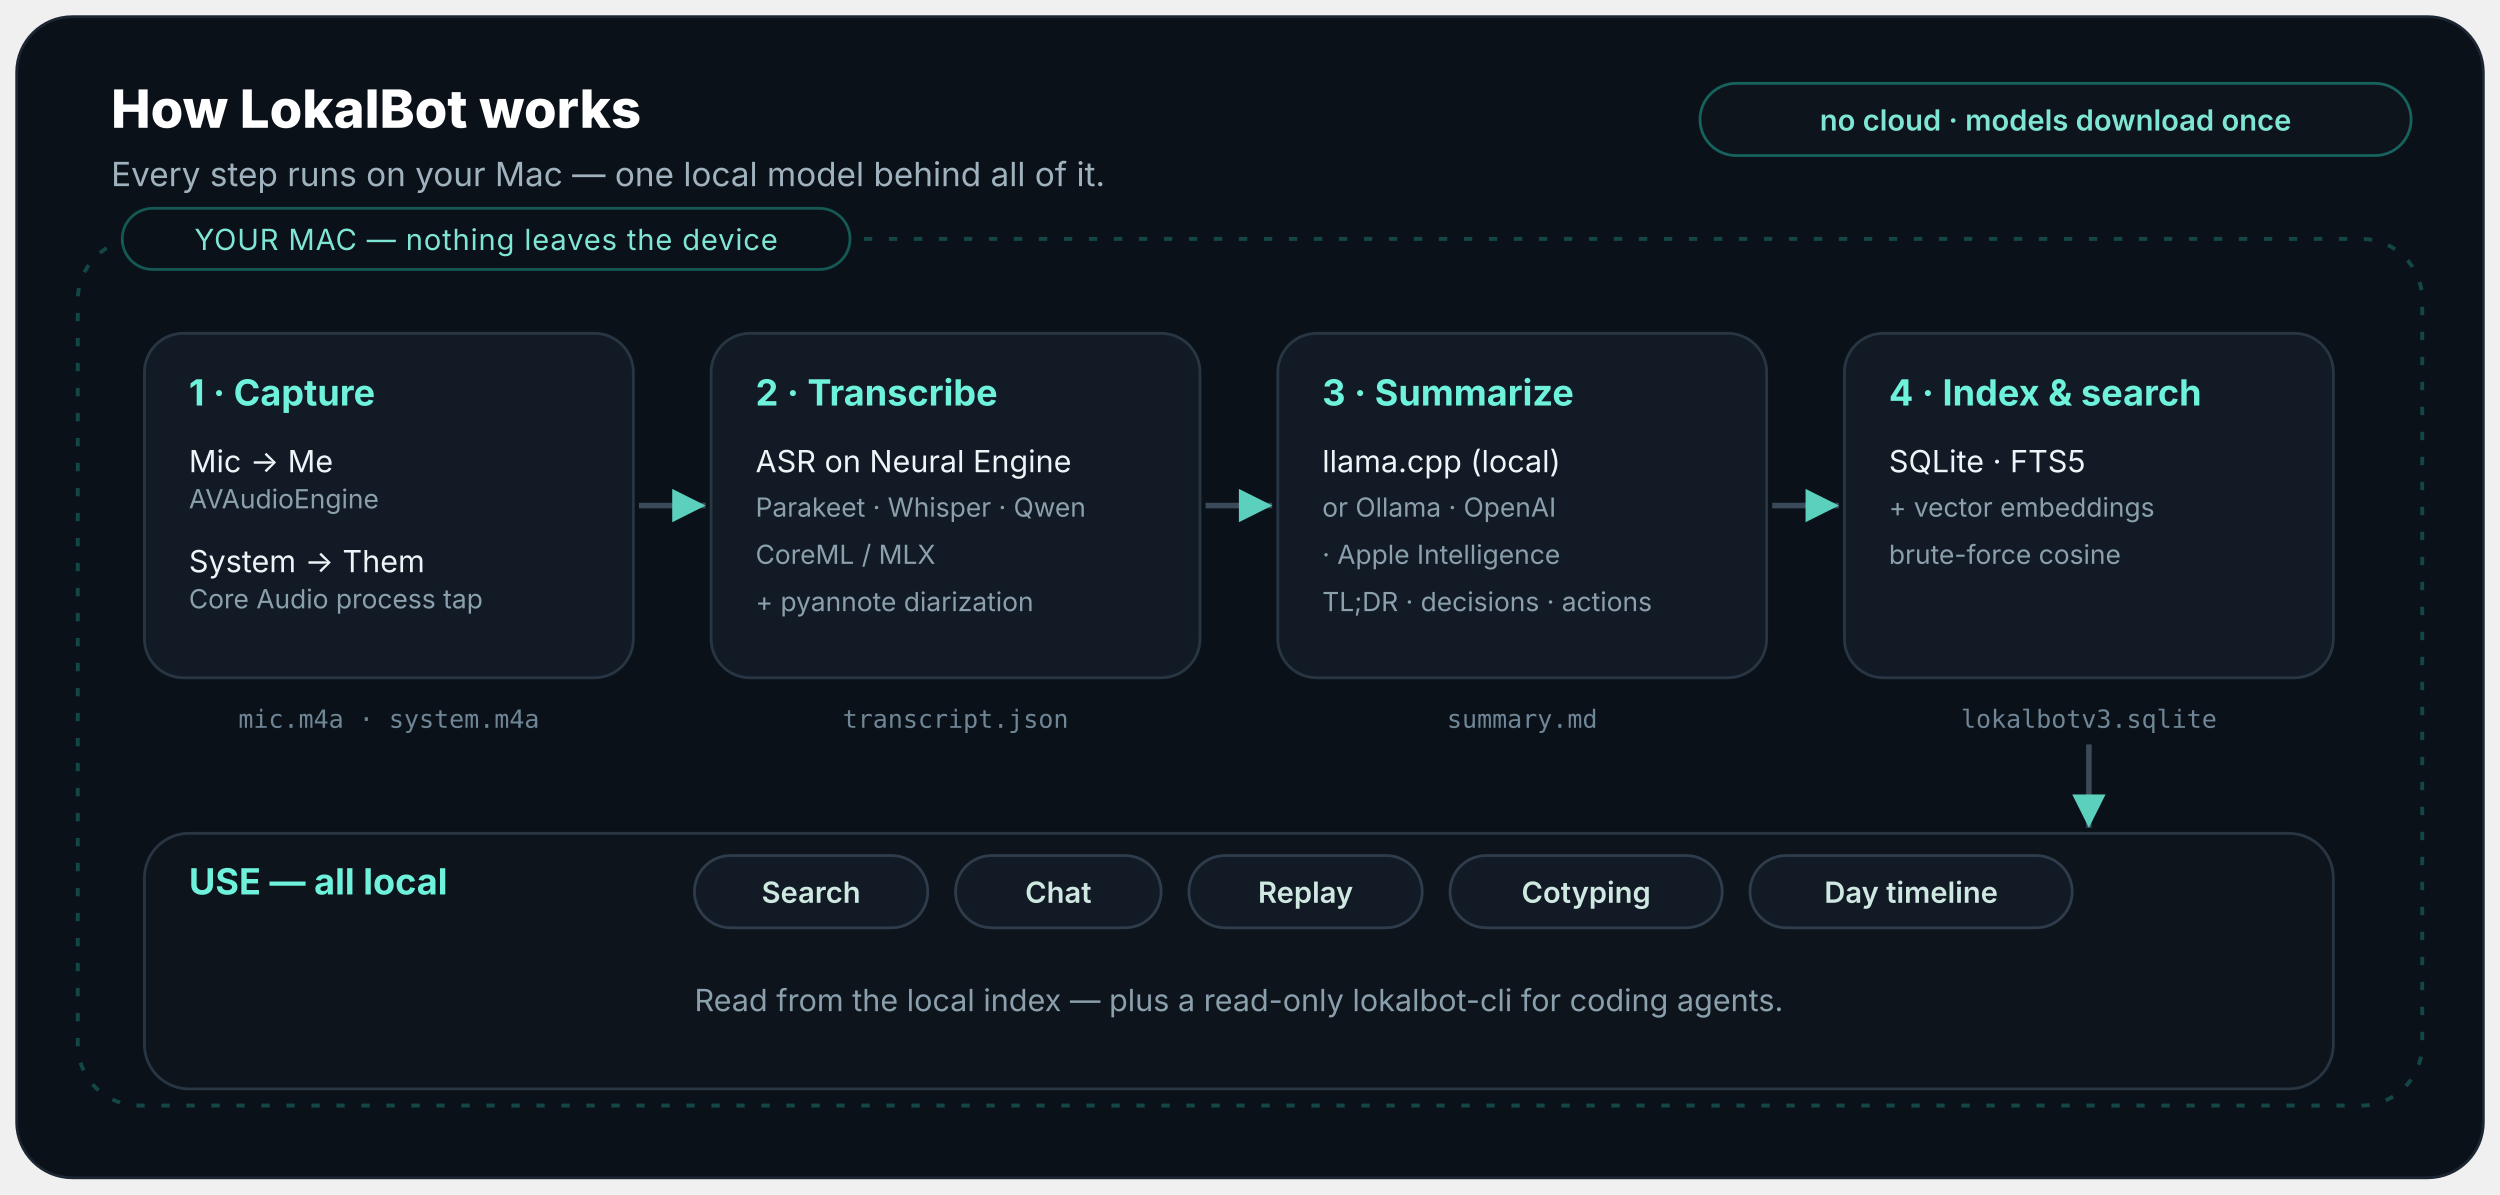
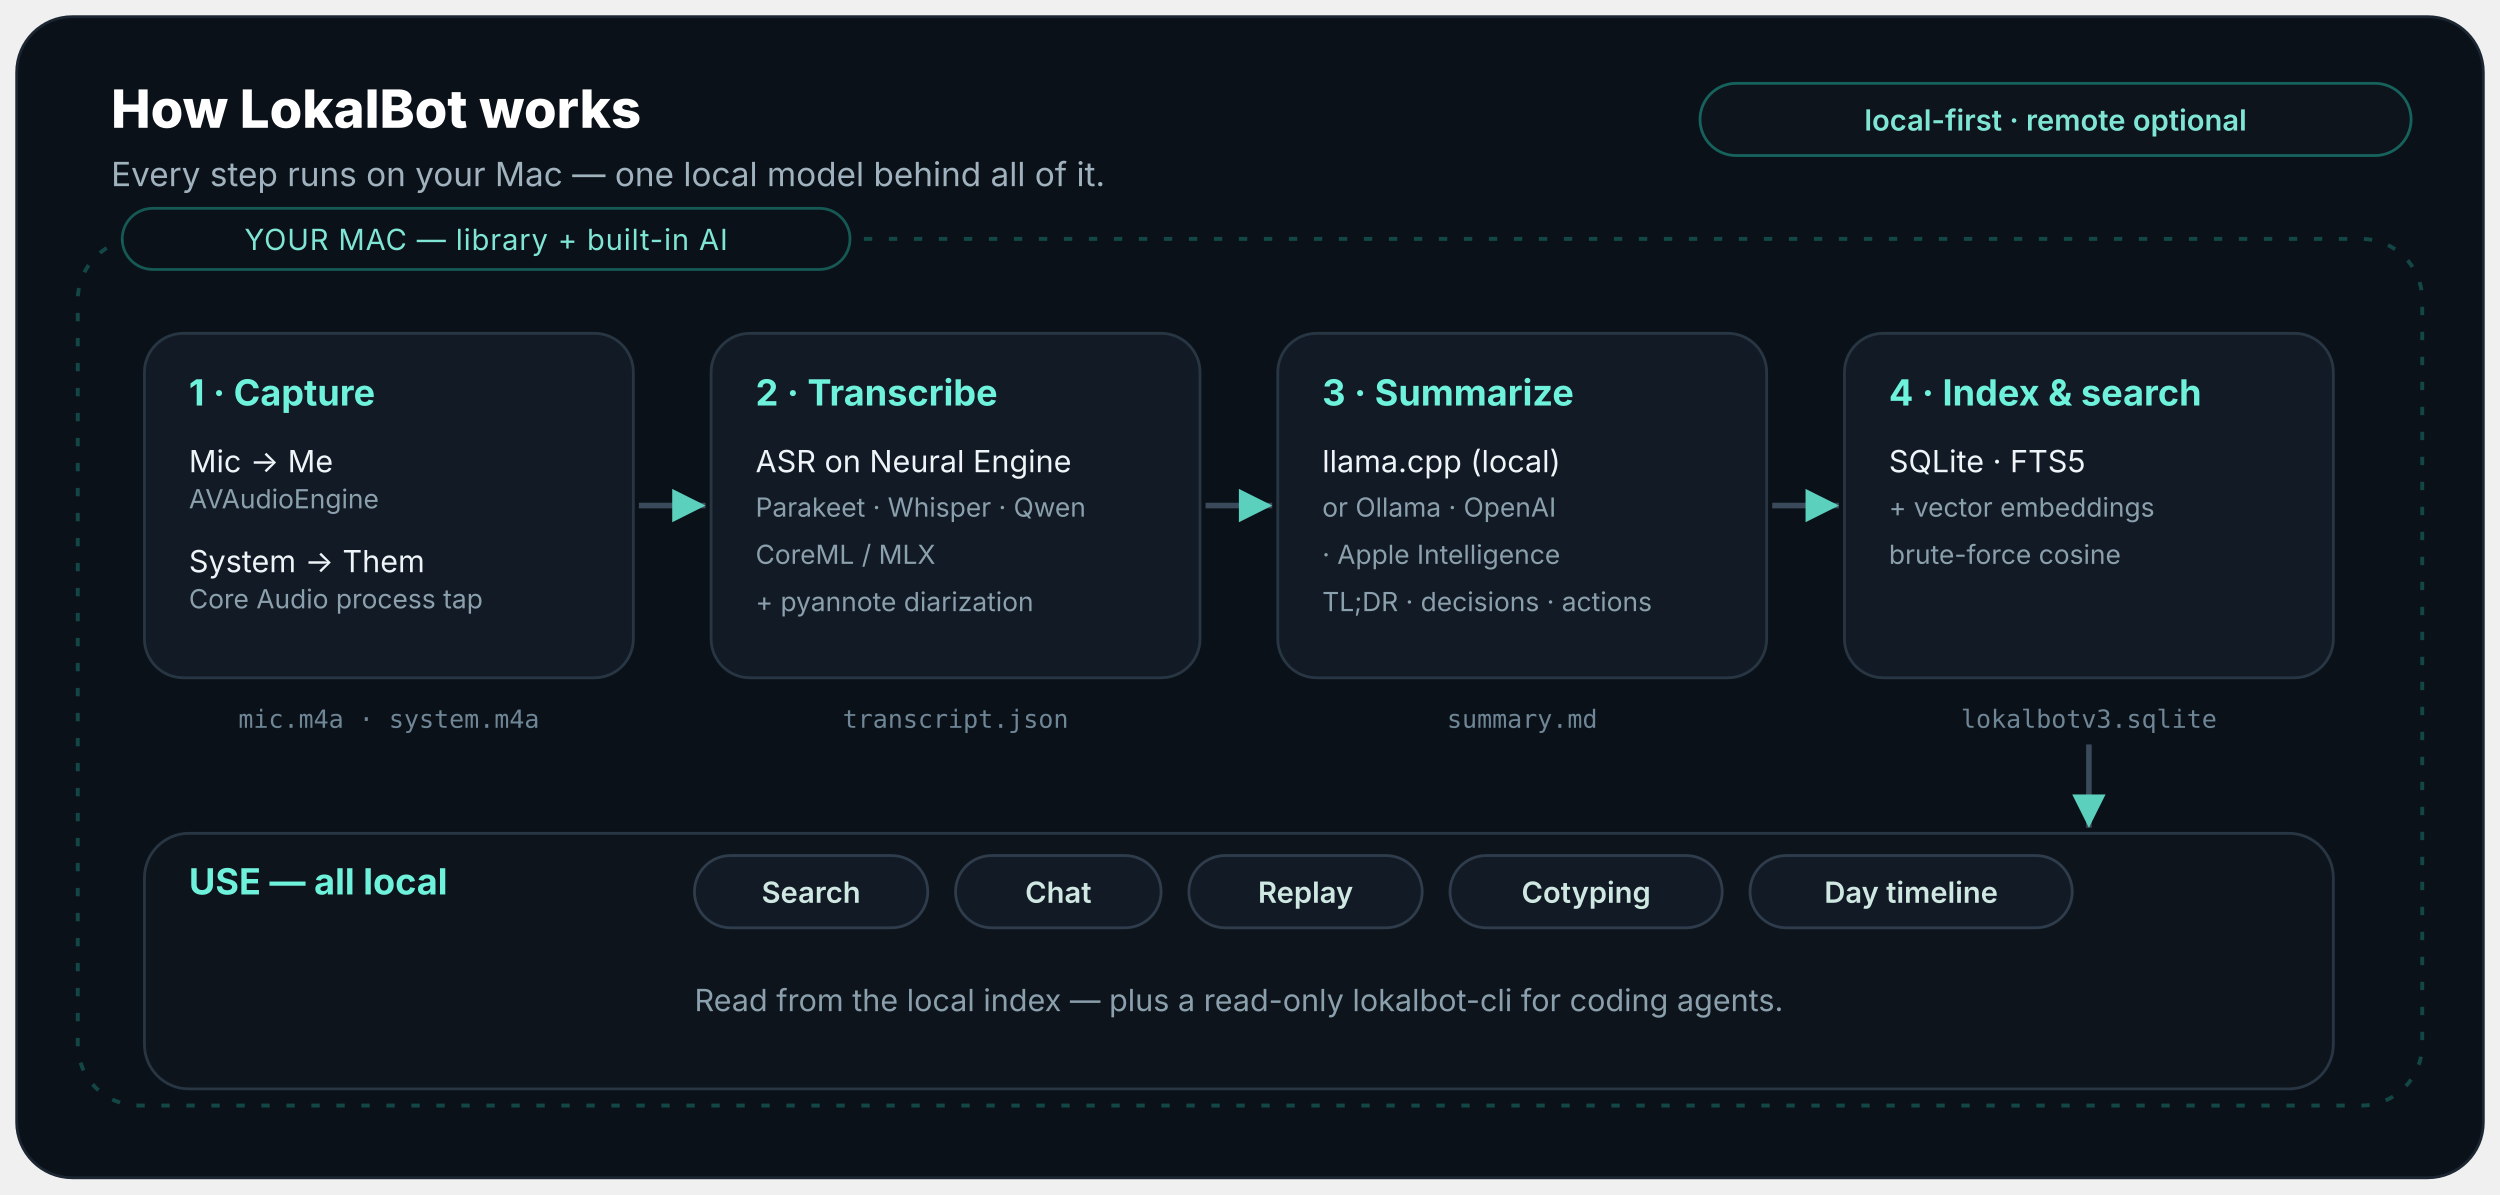
<svg xmlns="http://www.w3.org/2000/svg" viewBox="0 0 900 430" role="img" aria-labelledby="t d" font-family="-apple-system, BlinkMacSystemFont, 'SF Pro Text', 'Inter', system-ui, 'Segoe UI', Roboto, Helvetica, Arial, sans-serif">
  <defs>
    <marker id="ah" markerWidth="9" markerHeight="9" refX="6" refY="3" orient="auto">
      <path d="M0,0 L6,3 L0,6 Z" fill="#5BD0BD" />
    </marker>
  </defs>
  <style>
    .hd{font-size:13px;font-weight:700;fill:#6EF2DC;}
    .ln{font-size:11px;fill:#EEF4F7;}
    .sb{font-size:9.5px;fill:#8BA0AD;}
    .fl{font-size:9px;fill:#6F8696;font-family:ui-monospace,'SF Mono',Menlo,Consolas,monospace;}
    .pill{font-size:10.5px;font-weight:600;fill:#CFE8E2;}
  </style>
  <rect x="6" y="6" width="888" height="418" rx="20" fill="#0B1119" stroke="#1B2632" />
  <text x="40" y="46" font-size="19" font-weight="800" fill="#FFFFFF">How LokalBot works</text>
  <text x="40" y="67" font-size="12" fill="#9FB2BD">Every step runs on your Mac — one local model behind all of it.</text>
  <rect x="612" y="30" width="256" height="26" rx="13" fill="#0E141C" stroke="#23C4AE" stroke-opacity="0.45" />
-   <text x="740" y="47" text-anchor="middle" font-size="10.5" font-weight="600" fill="#7FE6D5">no cloud · models download once</text>
+   <text x="740" y="47" text-anchor="middle" font-size="10.5" font-weight="600" fill="#7FE6D5">local-first · remote optional</text>
  <rect x="28" y="86" width="844" height="312" rx="22" fill="none" stroke="#23C4AE" stroke-opacity="0.30" stroke-width="1.4" stroke-dasharray="3 6" />
  <rect x="44" y="75" width="262" height="22" rx="11" fill="#0B1119" stroke="#23C4AE" stroke-opacity="0.4" />
-   <text x="175" y="90" text-anchor="middle" font-size="10.5" letter-spacing="0.3" fill="#7FE6D5">YOUR MAC — nothing leaves the device</text>
+   <text x="175" y="90" text-anchor="middle" font-size="10.5" letter-spacing="0.3" fill="#7FE6D5">YOUR MAC — library + built-in AI</text>
  <g stroke="#3A4A5A" stroke-width="2">
    <line x1="230" y1="182" x2="254" y2="182" marker-end="url(#ah)" />
    <line x1="434" y1="182" x2="458" y2="182" marker-end="url(#ah)" />
    <line x1="638" y1="182" x2="662" y2="182" marker-end="url(#ah)" />
    <line x1="752" y1="268" x2="752" y2="298" marker-end="url(#ah)" />
  </g>
  <rect x="52" y="120" width="176" height="124" rx="14" fill="#121A25" stroke="#283644" />
  <text class="hd" x="68" y="146">1 · Capture</text>
  <text class="ln" x="68" y="170">Mic → Me</text>
  <text class="sb" x="68" y="183">AVAudioEngine</text>
  <text class="ln" x="68" y="206">System → Them</text>
  <text class="sb" x="68" y="219">Core Audio process tap</text>
  <text class="fl" x="140" y="262" text-anchor="middle">mic.m4a · system.m4a</text>
  <rect x="256" y="120" width="176" height="124" rx="14" fill="#121A25" stroke="#283644" />
  <text class="hd" x="272" y="146">2 · Transcribe</text>
  <text class="ln" x="272" y="170">ASR on Neural Engine</text>
  <text class="sb" x="272" y="186">Parakeet · Whisper · Qwen</text>
  <text class="sb" x="272" y="203">CoreML / MLX</text>
  <text class="sb" x="272" y="220">+ pyannote diarization</text>
  <text class="fl" x="344" y="262" text-anchor="middle">transcript.json</text>
  <rect x="460" y="120" width="176" height="124" rx="14" fill="#121A25" stroke="#283644" />
  <text class="hd" x="476" y="146">3 · Summarize</text>
  <text class="ln" x="476" y="170">llama.cpp (local)</text>
  <text class="sb" x="476" y="186">or Ollama · OpenAI</text>
  <text class="sb" x="476" y="203">· Apple Intelligence</text>
  <text class="sb" x="476" y="220">TL;DR · decisions · actions</text>
  <text class="fl" x="548" y="262" text-anchor="middle">summary.md</text>
  <rect x="664" y="120" width="176" height="124" rx="14" fill="#121A25" stroke="#283644" />
  <text class="hd" x="680" y="146">4 · Index &amp; search</text>
  <text class="ln" x="680" y="170">SQLite · FTS5</text>
  <text class="sb" x="680" y="186">+ vector embeddings</text>
  <text class="sb" x="680" y="203">brute-force cosine</text>
  <text class="fl" x="752" y="262" text-anchor="middle">lokalbotv3.sqlite</text>
  <rect x="52" y="300" width="788" height="92" rx="16" fill="#0E141C" stroke="#283644" />
  <text x="68" y="322" class="hd">USE — all local</text>
  <g>
    <rect x="250" y="308" width="84" height="26" rx="13" fill="#121A25" stroke="#2E3C4C" />
    <text class="pill" x="292" y="325" text-anchor="middle">Search</text>
    <rect x="344" y="308" width="74" height="26" rx="13" fill="#121A25" stroke="#2E3C4C" />
    <text class="pill" x="381" y="325" text-anchor="middle">Chat</text>
    <rect x="428" y="308" width="84" height="26" rx="13" fill="#121A25" stroke="#2E3C4C" />
    <text class="pill" x="470" y="325" text-anchor="middle">Replay</text>
    <rect x="522" y="308" width="98" height="26" rx="13" fill="#121A25" stroke="#2E3C4C" />
    <text class="pill" x="571" y="325" text-anchor="middle">Cotyping</text>
    <rect x="630" y="308" width="116" height="26" rx="13" fill="#121A25" stroke="#2E3C4C" />
    <text class="pill" x="688" y="325" text-anchor="middle">Day timeline</text>
  </g>
  <text x="446" y="364" text-anchor="middle" font-size="11" fill="#8BA0AD">Read from the local index — plus a read-only lokalbot-cli for coding agents.</text>
</svg>
